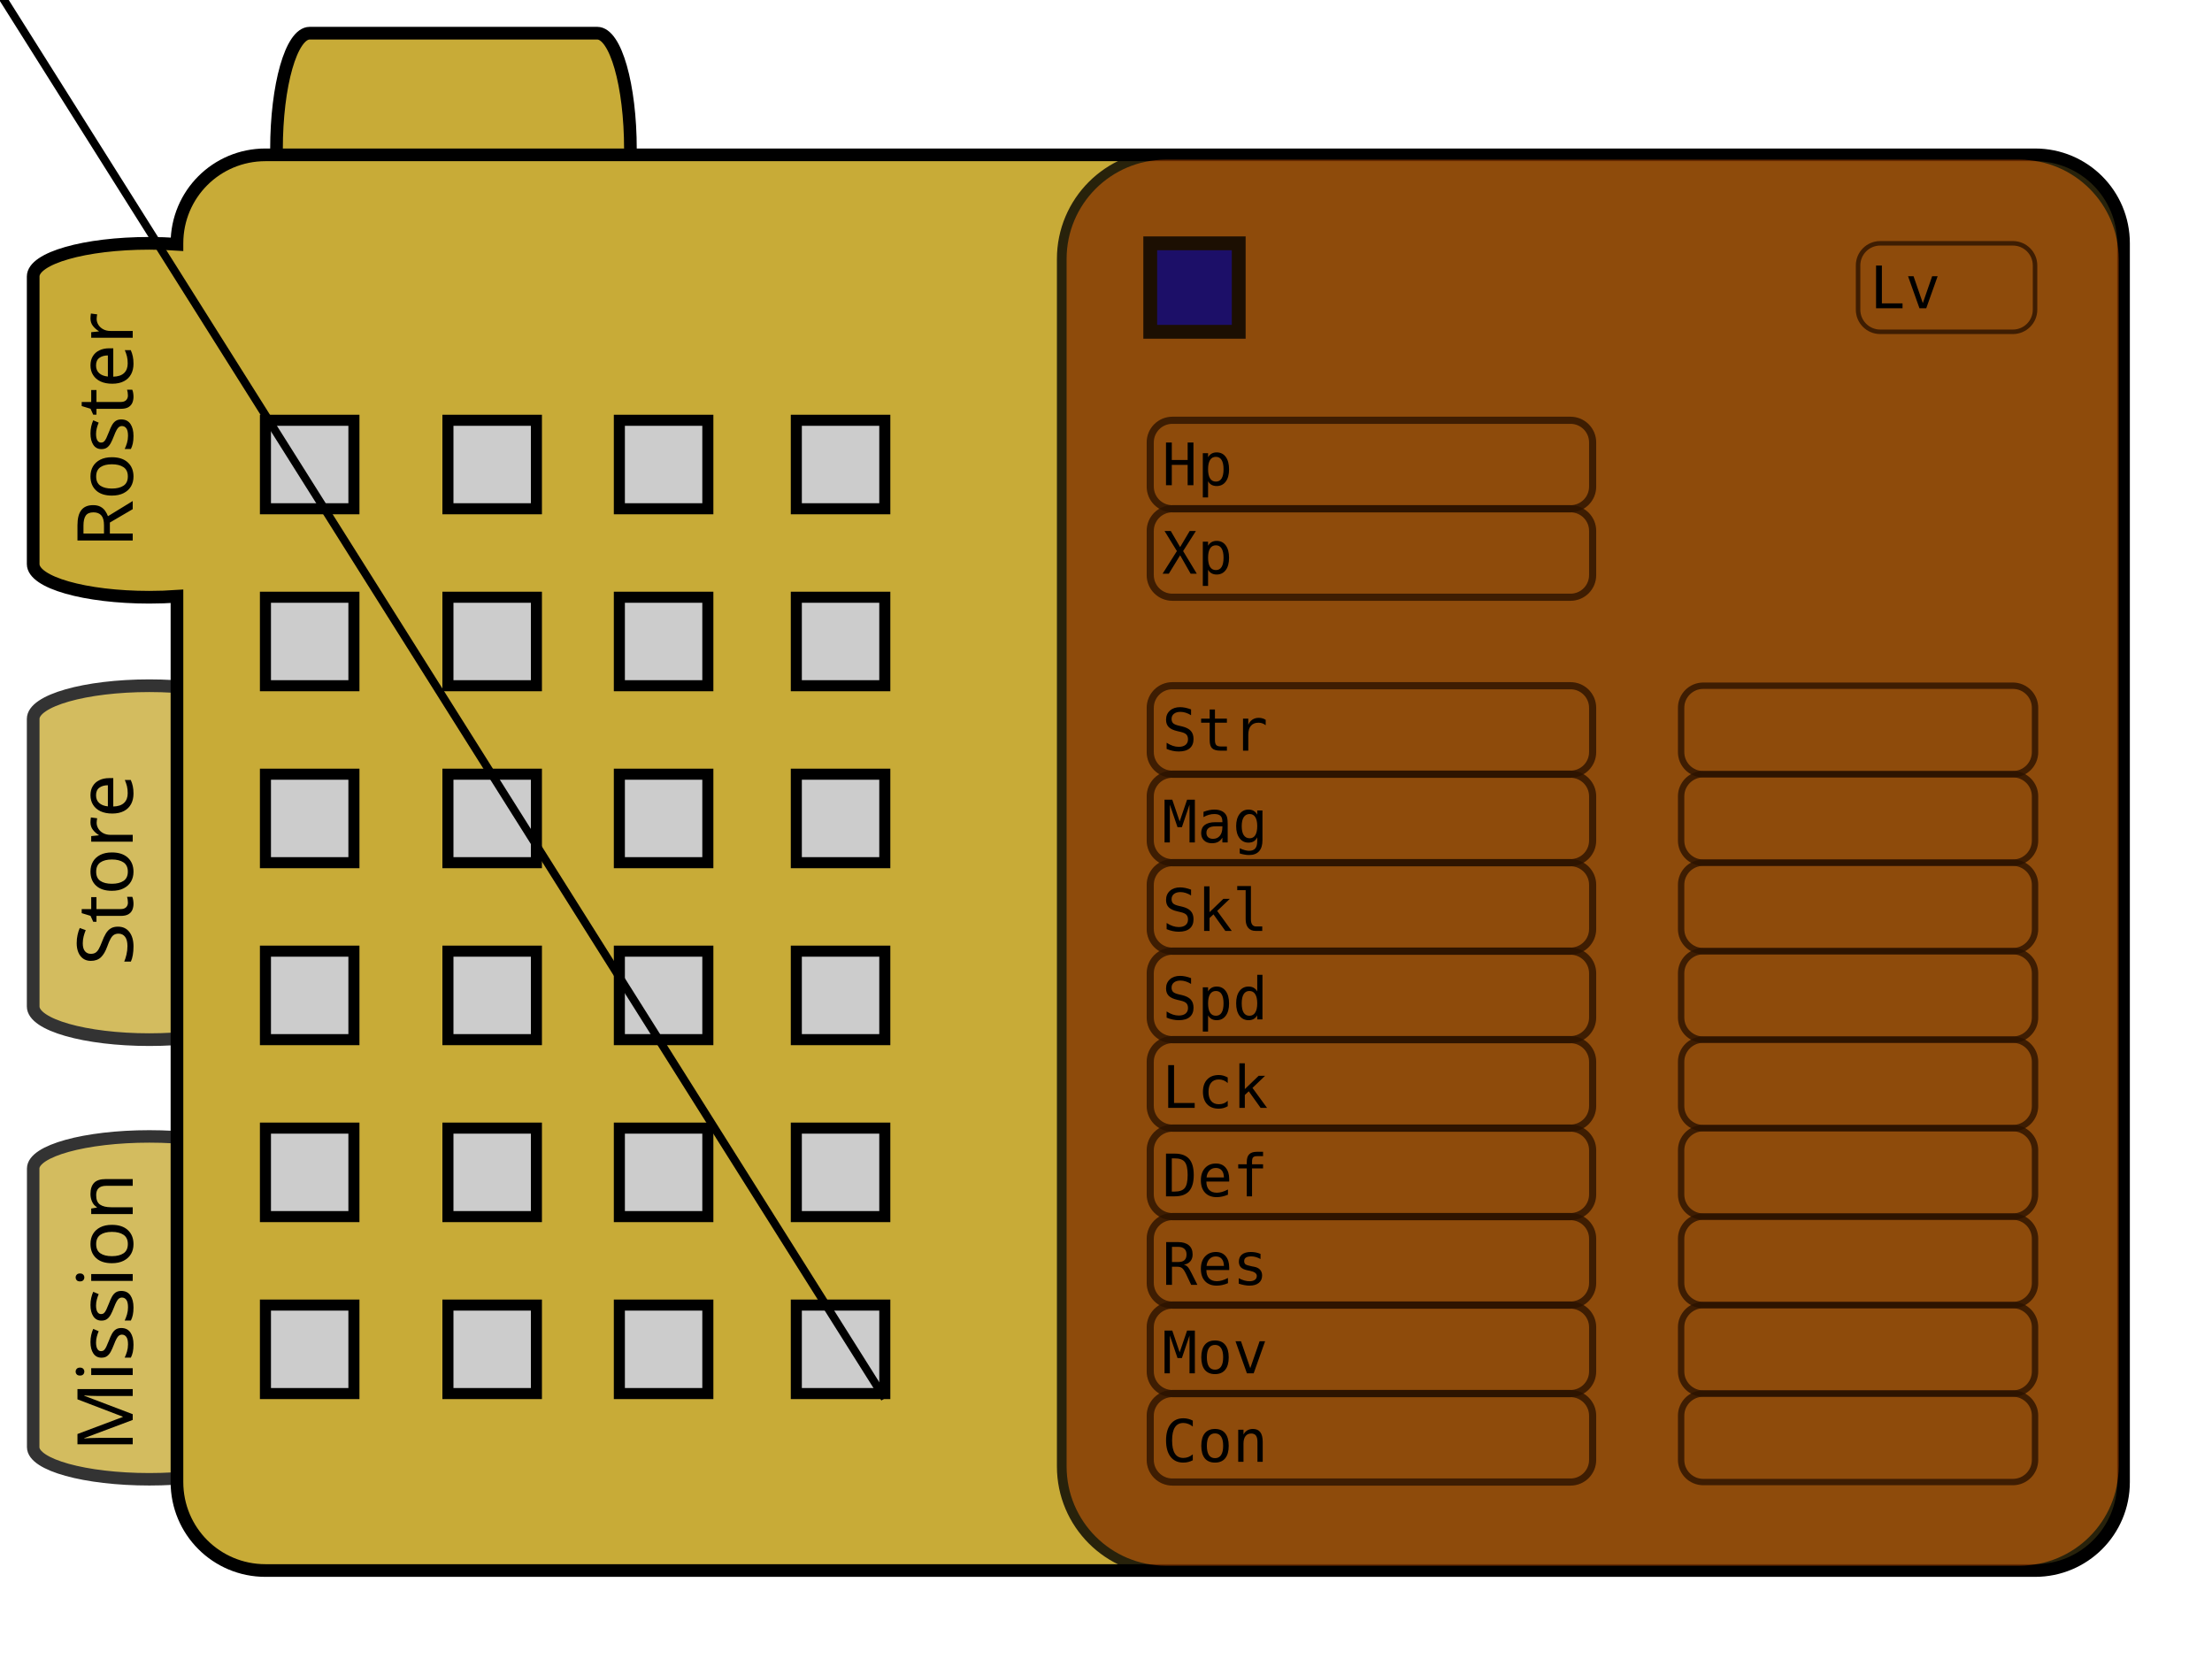
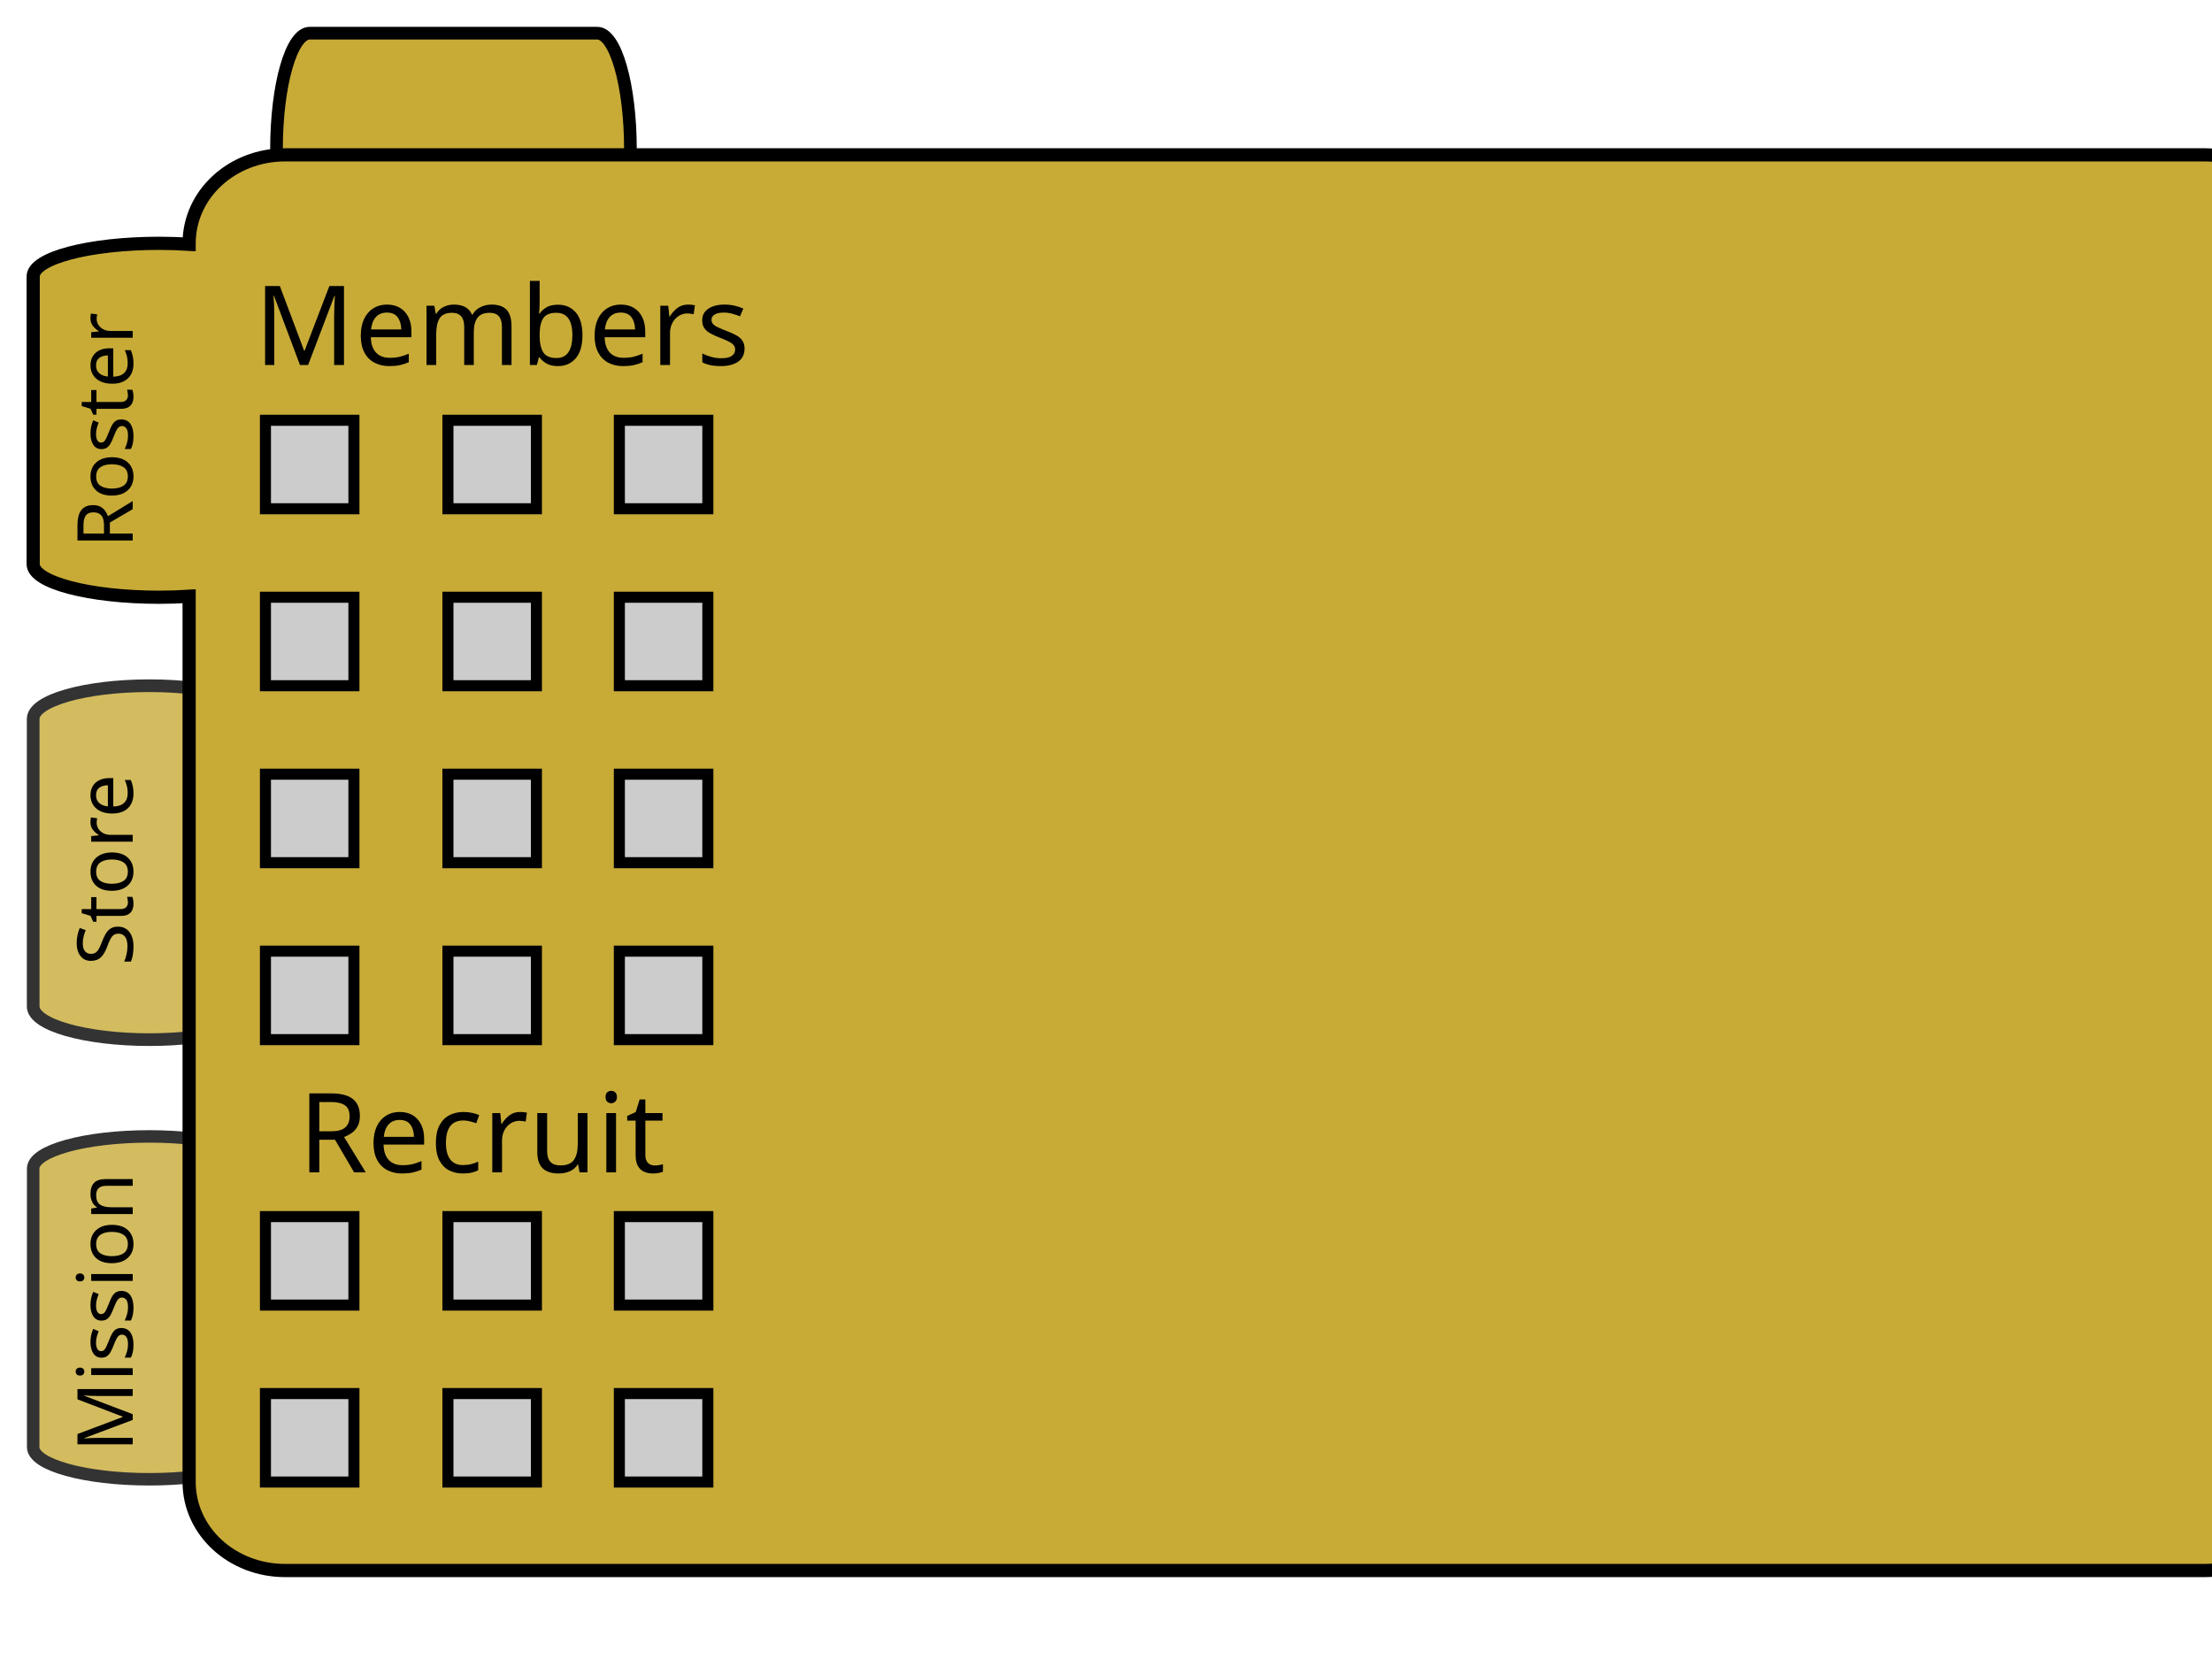
<svg xmlns="http://www.w3.org/2000/svg" width="800" height="600" id="svg2" version="1.1">
  <defs id="defs4" />
  <g id="layer2">
    <g transform="translate(0,-452.3622)" id="g3805">
      <rect style="opacity:0.8;fill:#c8ab37;fill-opacity:1;fill-rule:nonzero;stroke:#000000;stroke-width:4.583;stroke-miterlimit:4;stroke-opacity:1;stroke-dasharray:none;stroke-dashoffset:0" id="rect3767" width="84" height="128" x="12" y="700.362" rx="42" ry="12" />
      <text xml:space="preserve" style="font-size:28px;font-style:normal;font-weight:normal;line-height:125%;letter-spacing:0px;word-spacing:0px;fill:#000000;fill-opacity:1;stroke:none;font-family:Sans" x="-801.563" y="48" id="text3794" transform="matrix(0,-1,1,0,0,0)">
        <tspan id="tspan3796" x="-801.563" y="48">Store</tspan>
      </text>
    </g>
    <g transform="translate(0,-452.3622)" id="g3810">
      <rect ry="11.625" rx="42" y="863.362" x="12" height="124" width="84" id="rect3769" style="opacity:0.8;fill:#c8ab37;fill-opacity:1;fill-rule:nonzero;stroke:#000000;stroke-width:4.51;stroke-miterlimit:4;stroke-opacity:1;stroke-dasharray:none;stroke-dashoffset:0" />
      <text transform="matrix(0,-1,1,0,0,0)" id="text3800" y="48" x="-977.432" style="font-size:28px;font-style:normal;font-weight:normal;line-height:125%;letter-spacing:0px;word-spacing:0px;fill:#000000;fill-opacity:1;stroke:none;font-family:Sans" xml:space="preserve">
        <tspan y="48" x="-977.432" id="tspan3802">Mission</tspan>
      </text>
    </g>
    <rect style="fill:#c8ab37;fill-opacity:1;fill-rule:nonzero;stroke:#000000;stroke-width:4.583;stroke-miterlimit:4;stroke-opacity:1;stroke-dasharray:none;stroke-dashoffset:0" id="rect4347" width="84" height="128" x="12" y="-228" rx="42" ry="12" transform="matrix(0,1,-1,0,0,0)" />
    <text xml:space="preserve" style="font-size:28px;font-style:normal;font-weight:normal;line-height:125%;letter-spacing:0px;word-spacing:0px;fill:#000000;fill-opacity:1;stroke:none;font-family:Sans" x="126.799" y="48" id="text4349">
      <tspan id="tspan4351" x="126.799" y="48" />
    </text>
  </g>
  <g id="layer1" transform="translate(0,-452.3622)" style="display:inline">
-     <path style="fill:#c8ab37;fill-opacity:1;fill-rule:nonzero;stroke:#000000;stroke-width:4.583;stroke-miterlimit:4;stroke-opacity:1;stroke-dasharray:none;stroke-dashoffset:0" d="M 96,56 C 78.272,56 64,70.272 64,88 l 0,0.344 C 60.796,88.122 57.449,88 54,88 30.732,88 12,93.352 12,100 l 0,104 c 0,6.648 18.732,12 42,12 3.449,0 6.796,-0.122 10,-0.344 L 64,536 c 0,17.728 14.272,32 32,32 l 640,0 c 17.728,0 32,-14.272 32,-32 L 768,88 C 768,70.272 753.728,56 736,56 L 96,56 z" id="rect3765" transform="translate(0,452.3622)" />
+     <path style="fill:#c8ab37;fill-opacity:1;fill-rule:nonzero;stroke:#000000;stroke-width:4.773;stroke-miterlimit:4;stroke-opacity:1;stroke-dasharray:none;stroke-dashoffset:0" d="m 103.111,508.362 c -19.229,0 -34.709,14.272 -34.709,32 l 0,0.344 c -3.475,-0.222 -7.105,-0.344 -10.847,-0.344 -25.238,0 -45.556,5.352 -45.556,12 l 0,104 c 0,6.648 20.318,12 45.556,12 3.741,0 7.372,-0.122 10.847,-0.344 l 0,320.344 c 0,17.728 15.48,32 34.709,32 l 694.18,0 c 19.229,0 34.709,-14.272 34.709,-32 l 0,-448 c 0,-17.728 -15.48,-32 -34.709,-32 l -694.18,0 z" id="rect3765" />
    <text xml:space="preserve" style="font-size:28px;font-style:normal;font-weight:normal;line-height:125%;letter-spacing:0px;word-spacing:0px;fill:#000000;fill-opacity:1;stroke:none;font-family:Sans" x="-650.566" y="48" id="text3790" transform="matrix(0,-1,1,0,0,0)">
      <tspan id="tspan3792" x="-650.566" y="48">Roster</tspan>
    </text>
    <text xml:space="preserve" style="font-size:21.198px;font-style:normal;font-weight:normal;line-height:125%;letter-spacing:0px;word-spacing:0px;fill:#000000;fill-opacity:1;stroke:none;font-family:Sans" x="-763.718" y="821.035" id="text3835">
      <tspan id="tspan3837" x="-763.718" y="821.035" />
    </text>
  </g>
-   <g id="layer3" style="display:inline">
-     <rect style="opacity:0.8;fill:#803300;stroke:#000000;stroke-width:3.504;stroke-miterlimit:4;stroke-opacity:1;stroke-dasharray:none;stroke-dashoffset:0" id="rect3006" width="384" height="512" x="384" y="56" ry="37.647" />
-     <rect style="opacity:0.8;fill:#000080;fill-opacity:1;fill-rule:nonzero;stroke:#000000;stroke-width:5;stroke-miterlimit:4;stroke-opacity:1;stroke-dasharray:none;stroke-dashoffset:0" id="rect3008" width="32" height="32" x="416" y="88" ry="0" />
-     <rect style="opacity:0.8;fill:none;stroke:#2b1100;stroke-width:2.582;stroke-miterlimit:4;stroke-opacity:1;stroke-dasharray:none;stroke-dashoffset:0" id="rect3014" width="160" height="32" x="416" y="248" ry="8" />
-     <text xml:space="preserve" style="font-size:21.198px;font-style:normal;font-variant:normal;font-weight:normal;font-stretch:normal;line-height:125%;letter-spacing:0px;word-spacing:0px;fill:#000000;fill-opacity:1;stroke:none;font-family:Monospace;-inkscape-font-specification:Monospace" x="420.282" y="271.49" id="text3784">
-       <tspan id="tspan3786" x="420.282" y="271.49">Str</tspan>
+   <g id="layer3" style="display:none">
+     <rect style="opacity:0.8;fill:#803300;stroke:#000000;stroke-width:4.046;stroke-miterlimit:4;stroke-opacity:1;stroke-dasharray:none;stroke-dashoffset:0" id="rect3006" width="512" height="512" x="288" y="56" ry="37.647" />
+     <rect style="opacity:0.8;fill:#000080;fill-opacity:1;fill-rule:nonzero;stroke:#000000;stroke-width:5;stroke-miterlimit:4;stroke-opacity:1;stroke-dasharray:none;stroke-dashoffset:0" id="rect3008" width="32" height="32" x="320" y="88" ry="0" />
+     <rect style="opacity:0.8;fill:none;stroke:#2b1100;stroke-width:2.582;stroke-miterlimit:4;stroke-opacity:1;stroke-dasharray:none;stroke-dashoffset:0" id="rect3014" width="160" height="32" x="320" y="248" ry="8" />
+     <text xml:space="preserve" style="font-size:21.198px;font-style:normal;font-variant:normal;font-weight:normal;font-stretch:normal;line-height:125%;letter-spacing:0px;word-spacing:0px;fill:#000000;fill-opacity:1;stroke:none;font-family:Monospace;-inkscape-font-specification:Monospace" x="324.282" y="271.49" id="text3784">
+       <tspan id="tspan3786" x="324.282" y="271.49">Str</tspan>
    </text>
-     <rect ry="8" y="280" x="416" height="32" width="160" id="rect3788" style="opacity:0.8;fill:none;stroke:#2b1100;stroke-width:2.582;stroke-miterlimit:4;stroke-opacity:1;stroke-dasharray:none;stroke-dashoffset:0" />
-     <text id="text3790-8" y="304.673" x="420.282" style="font-size:21.198px;font-style:normal;font-variant:normal;font-weight:normal;font-stretch:normal;line-height:125%;letter-spacing:0px;word-spacing:0px;fill:#000000;fill-opacity:1;stroke:none;font-family:Monospace;-inkscape-font-specification:Monospace" xml:space="preserve">
-       <tspan y="304.673" x="420.282" id="tspan3792-5">Mag</tspan>
+     <rect ry="8" y="280" x="320" height="32" width="160" id="rect3788" style="opacity:0.8;fill:none;stroke:#2b1100;stroke-width:2.582;stroke-miterlimit:4;stroke-opacity:1;stroke-dasharray:none;stroke-dashoffset:0" />
+     <text id="text3790-8" y="304.673" x="324.282" style="font-size:21.198px;font-style:normal;font-variant:normal;font-weight:normal;font-stretch:normal;line-height:125%;letter-spacing:0px;word-spacing:0px;fill:#000000;fill-opacity:1;stroke:none;font-family:Monospace;-inkscape-font-specification:Monospace" xml:space="preserve">
+       <tspan y="304.673" x="324.282" id="tspan3792-5">Mag</tspan>
    </text>
-     <rect style="opacity:0.8;fill:none;stroke:#2b1100;stroke-width:2.582;stroke-miterlimit:4;stroke-opacity:1;stroke-dasharray:none;stroke-dashoffset:0" id="rect3801" width="160" height="32" x="416" y="312" ry="8" />
-     <text xml:space="preserve" style="font-size:21.198px;font-style:normal;font-variant:normal;font-weight:normal;font-stretch:normal;line-height:125%;letter-spacing:0px;word-spacing:0px;fill:#000000;fill-opacity:1;stroke:none;font-family:Monospace;-inkscape-font-specification:Monospace" x="420.282" y="336.673" id="text3803">
-       <tspan id="tspan3805" x="420.282" y="336.673">Skl</tspan>
+     <rect style="opacity:0.8;fill:none;stroke:#2b1100;stroke-width:2.582;stroke-miterlimit:4;stroke-opacity:1;stroke-dasharray:none;stroke-dashoffset:0" id="rect3801" width="160" height="32" x="320" y="312" ry="8" />
+     <text xml:space="preserve" style="font-size:21.198px;font-style:normal;font-variant:normal;font-weight:normal;font-stretch:normal;line-height:125%;letter-spacing:0px;word-spacing:0px;fill:#000000;fill-opacity:1;stroke:none;font-family:Monospace;-inkscape-font-specification:Monospace" x="324.282" y="336.673" id="text3803">
+       <tspan id="tspan3805" x="324.282" y="336.673">Skl</tspan>
    </text>
-     <rect ry="8" y="344" x="416" height="32" width="160" id="rect3809" style="opacity:0.8;fill:none;stroke:#2b1100;stroke-width:2.582;stroke-miterlimit:4;stroke-opacity:1;stroke-dasharray:none;stroke-dashoffset:0" />
-     <text id="text3811" y="368.673" x="420.282" style="font-size:21.198px;font-style:normal;font-variant:normal;font-weight:normal;font-stretch:normal;line-height:125%;letter-spacing:0px;word-spacing:0px;fill:#000000;fill-opacity:1;stroke:none;font-family:Monospace;-inkscape-font-specification:Monospace" xml:space="preserve">
-       <tspan y="368.673" x="420.282" id="tspan3813">Spd</tspan>
+     <rect ry="8" y="344" x="320" height="32" width="160" id="rect3809" style="opacity:0.8;fill:none;stroke:#2b1100;stroke-width:2.582;stroke-miterlimit:4;stroke-opacity:1;stroke-dasharray:none;stroke-dashoffset:0" />
+     <text id="text3811" y="368.673" x="324.282" style="font-size:21.198px;font-style:normal;font-variant:normal;font-weight:normal;font-stretch:normal;line-height:125%;letter-spacing:0px;word-spacing:0px;fill:#000000;fill-opacity:1;stroke:none;font-family:Monospace;-inkscape-font-specification:Monospace" xml:space="preserve">
+       <tspan y="368.673" x="324.282" id="tspan3813">Spd</tspan>
    </text>
-     <rect style="opacity:0.8;fill:none;stroke:#2b1100;stroke-width:2.582;stroke-miterlimit:4;stroke-opacity:1;stroke-dasharray:none;stroke-dashoffset:0" id="rect3817" width="160" height="32" x="416" y="376" ry="8" />
-     <text xml:space="preserve" style="font-size:21.198px;font-style:normal;font-variant:normal;font-weight:normal;font-stretch:normal;line-height:125%;letter-spacing:0px;word-spacing:0px;fill:#000000;fill-opacity:1;stroke:none;font-family:Monospace;-inkscape-font-specification:Monospace" x="420.282" y="400.673" id="text3819">
-       <tspan id="tspan3821" x="420.282" y="400.673">Lck</tspan>
+     <rect style="opacity:0.8;fill:none;stroke:#2b1100;stroke-width:2.582;stroke-miterlimit:4;stroke-opacity:1;stroke-dasharray:none;stroke-dashoffset:0" id="rect3817" width="160" height="32" x="320" y="376" ry="8" />
+     <text xml:space="preserve" style="font-size:21.198px;font-style:normal;font-variant:normal;font-weight:normal;font-stretch:normal;line-height:125%;letter-spacing:0px;word-spacing:0px;fill:#000000;fill-opacity:1;stroke:none;font-family:Monospace;-inkscape-font-specification:Monospace" x="324.282" y="400.673" id="text3819">
+       <tspan id="tspan3821" x="324.282" y="400.673">Lck</tspan>
    </text>
-     <rect ry="8" y="408" x="416" height="32" width="160" id="rect3825" style="opacity:0.8;fill:none;stroke:#2b1100;stroke-width:2.582;stroke-miterlimit:4;stroke-opacity:1;stroke-dasharray:none;stroke-dashoffset:0" />
-     <text id="text3827" y="432.673" x="420.282" style="font-size:21.198px;font-style:normal;font-variant:normal;font-weight:normal;font-stretch:normal;line-height:125%;letter-spacing:0px;word-spacing:0px;fill:#000000;fill-opacity:1;stroke:none;font-family:Monospace;-inkscape-font-specification:Monospace" xml:space="preserve">
-       <tspan y="432.673" x="420.282" id="tspan3829">Def</tspan>
+     <rect ry="8" y="408" x="320" height="32" width="160" id="rect3825" style="opacity:0.8;fill:none;stroke:#2b1100;stroke-width:2.582;stroke-miterlimit:4;stroke-opacity:1;stroke-dasharray:none;stroke-dashoffset:0" />
+     <text id="text3827" y="432.673" x="324.282" style="font-size:21.198px;font-style:normal;font-variant:normal;font-weight:normal;font-stretch:normal;line-height:125%;letter-spacing:0px;word-spacing:0px;fill:#000000;fill-opacity:1;stroke:none;font-family:Monospace;-inkscape-font-specification:Monospace" xml:space="preserve">
+       <tspan y="432.673" x="324.282" id="tspan3829">Def</tspan>
    </text>
-     <rect style="opacity:0.8;fill:none;stroke:#2b1100;stroke-width:2.582;stroke-miterlimit:4;stroke-opacity:1;stroke-dasharray:none;stroke-dashoffset:0" id="rect3833" width="160" height="32" x="416" y="472" ry="8" />
-     <rect ry="8" y="504" x="416" height="32" width="160" id="rect3841" style="opacity:0.8;fill:none;stroke:#2b1100;stroke-width:2.582;stroke-miterlimit:4;stroke-opacity:1;stroke-dasharray:none;stroke-dashoffset:0" />
-     <text id="text3843" y="528.673" x="420.282" style="font-size:21.198px;font-style:normal;font-variant:normal;font-weight:normal;font-stretch:normal;line-height:125%;letter-spacing:0px;word-spacing:0px;fill:#000000;fill-opacity:1;stroke:none;font-family:Monospace;-inkscape-font-specification:Monospace" xml:space="preserve">
-       <tspan y="528.673" x="420.282" id="tspan3845">Con</tspan>
+     <rect style="opacity:0.8;fill:none;stroke:#2b1100;stroke-width:2.582;stroke-miterlimit:4;stroke-opacity:1;stroke-dasharray:none;stroke-dashoffset:0" id="rect3833" width="160" height="32" x="320" y="472" ry="8" />
+     <rect ry="8" y="504" x="320" height="32" width="160" id="rect3841" style="opacity:0.8;fill:none;stroke:#2b1100;stroke-width:2.582;stroke-miterlimit:4;stroke-opacity:1;stroke-dasharray:none;stroke-dashoffset:0" />
+     <text id="text3843" y="528.673" x="324.282" style="font-size:21.198px;font-style:normal;font-variant:normal;font-weight:normal;font-stretch:normal;line-height:125%;letter-spacing:0px;word-spacing:0px;fill:#000000;fill-opacity:1;stroke:none;font-family:Monospace;-inkscape-font-specification:Monospace" xml:space="preserve">
+       <tspan y="528.673" x="324.282" id="tspan3845">Con</tspan>
    </text>
-     <rect style="opacity:0.8;fill:none;stroke:#2b1100;stroke-width:2.582;stroke-miterlimit:4;stroke-opacity:1;stroke-dasharray:none;stroke-dashoffset:0" id="rect3849" width="160" height="32" x="416" y="440" ry="8" />
-     <text xml:space="preserve" style="font-size:21.198px;font-style:normal;font-variant:normal;font-weight:normal;font-stretch:normal;line-height:125%;letter-spacing:0px;word-spacing:0px;fill:#000000;fill-opacity:1;stroke:none;font-family:Monospace;-inkscape-font-specification:Monospace" x="420.282" y="464.673" id="text3851">
-       <tspan id="tspan3853" x="420.282" y="464.673">Res</tspan>
+     <rect style="opacity:0.8;fill:none;stroke:#2b1100;stroke-width:2.582;stroke-miterlimit:4;stroke-opacity:1;stroke-dasharray:none;stroke-dashoffset:0" id="rect3849" width="160" height="32" x="320" y="440" ry="8" />
+     <text xml:space="preserve" style="font-size:21.198px;font-style:normal;font-variant:normal;font-weight:normal;font-stretch:normal;line-height:125%;letter-spacing:0px;word-spacing:0px;fill:#000000;fill-opacity:1;stroke:none;font-family:Monospace;-inkscape-font-specification:Monospace" x="324.282" y="464.673" id="text3851">
+       <tspan id="tspan3853" x="324.282" y="464.673">Res</tspan>
    </text>
-     <text id="text3855" y="496.673" x="420.282" style="font-size:21.198px;font-style:normal;font-variant:normal;font-weight:normal;font-stretch:normal;line-height:125%;letter-spacing:0px;word-spacing:0px;fill:#000000;fill-opacity:1;stroke:none;font-family:Monospace;-inkscape-font-specification:Monospace" xml:space="preserve">
-       <tspan y="496.673" x="420.282" id="tspan3857">Mov</tspan>
+     <text id="text3855" y="496.673" x="324.282" style="font-size:21.198px;font-style:normal;font-variant:normal;font-weight:normal;font-stretch:normal;line-height:125%;letter-spacing:0px;word-spacing:0px;fill:#000000;fill-opacity:1;stroke:none;font-family:Monospace;-inkscape-font-specification:Monospace" xml:space="preserve">
+       <tspan y="496.673" x="324.282" id="tspan3857">Mov</tspan>
    </text>
-     <rect ry="8" y="152" x="416" height="32" width="160" id="rect3891" style="opacity:0.8;fill:none;stroke:#2b1100;stroke-width:2.582;stroke-miterlimit:4;stroke-opacity:1;stroke-dasharray:none;stroke-dashoffset:0" />
-     <text id="text3893" y="175.49" x="420.282" style="font-size:21.198px;font-style:normal;font-variant:normal;font-weight:normal;font-stretch:normal;line-height:125%;letter-spacing:0px;word-spacing:0px;fill:#000000;fill-opacity:1;stroke:none;font-family:Monospace;-inkscape-font-specification:Monospace" xml:space="preserve">
-       <tspan y="175.49" x="420.282" id="tspan3895">Hp</tspan>
+     <rect ry="8" y="152" x="320" height="32" width="160" id="rect3891" style="opacity:0.8;fill:none;stroke:#2b1100;stroke-width:2.582;stroke-miterlimit:4;stroke-opacity:1;stroke-dasharray:none;stroke-dashoffset:0" />
+     <text id="text3893" y="175.49" x="324.282" style="font-size:21.198px;font-style:normal;font-variant:normal;font-weight:normal;font-stretch:normal;line-height:125%;letter-spacing:0px;word-spacing:0px;fill:#000000;fill-opacity:1;stroke:none;font-family:Monospace;-inkscape-font-specification:Monospace" xml:space="preserve">
+       <tspan y="175.49" x="324.282" id="tspan3895">Hp</tspan>
    </text>
-     <rect style="opacity:0.8;fill:none;stroke:#2b1100;stroke-width:2.582;stroke-miterlimit:4;stroke-opacity:1;stroke-dasharray:none;stroke-dashoffset:0" id="rect3897" width="160" height="32" x="416" y="184" ry="8" />
-     <text xml:space="preserve" style="font-size:21.198px;font-style:normal;font-variant:normal;font-weight:normal;font-stretch:normal;line-height:125%;letter-spacing:0px;word-spacing:0px;fill:#000000;fill-opacity:1;stroke:none;font-family:Monospace;-inkscape-font-specification:Monospace" x="420.282" y="207.49" id="text3899">
-       <tspan id="tspan3901" x="420.282" y="207.49">Xp</tspan>
+     <rect style="opacity:0.8;fill:none;stroke:#2b1100;stroke-width:2.582;stroke-miterlimit:4;stroke-opacity:1;stroke-dasharray:none;stroke-dashoffset:0" id="rect3897" width="160" height="32" x="320" y="184" ry="8" />
+     <text xml:space="preserve" style="font-size:21.198px;font-style:normal;font-variant:normal;font-weight:normal;font-stretch:normal;line-height:125%;letter-spacing:0px;word-spacing:0px;fill:#000000;fill-opacity:1;stroke:none;font-family:Monospace;-inkscape-font-specification:Monospace" x="324.282" y="207.49" id="text3899">
+       <tspan id="tspan3901" x="324.282" y="207.49">Xp</tspan>
    </text>
-     <rect style="opacity:0.8;fill:none;stroke:#2b1100;stroke-width:1.633;stroke-miterlimit:4;stroke-opacity:1;stroke-dasharray:none;stroke-dashoffset:0" id="rect3909" width="64" height="32" x="672" y="88" ry="8" />
-     <text xml:space="preserve" style="font-size:21.198px;font-style:normal;font-variant:normal;font-weight:normal;font-stretch:normal;line-height:125%;letter-spacing:0px;word-spacing:0px;fill:#000000;fill-opacity:1;stroke:none;font-family:Monospace;-inkscape-font-specification:Monospace" x="676.282" y="111.49" id="text3911">
-       <tspan id="tspan3913" x="676.282" y="111.49">Lv</tspan>
+     <rect style="opacity:0.8;fill:none;stroke:#2b1100;stroke-width:1.633;stroke-miterlimit:4;stroke-opacity:1;stroke-dasharray:none;stroke-dashoffset:0" id="rect3909" width="64" height="32" x="512" y="88" ry="8" />
+     <text xml:space="preserve" style="font-size:21.198px;font-style:normal;font-variant:normal;font-weight:normal;font-stretch:normal;line-height:125%;letter-spacing:0px;word-spacing:0px;fill:#000000;fill-opacity:1;stroke:none;font-family:Monospace;-inkscape-font-specification:Monospace" x="516.282" y="111.49" id="text3911">
+       <tspan id="tspan3913" x="516.282" y="111.49">Lv</tspan>
    </text>
-     <rect ry="8" y="248" x="608" height="32" width="128" id="rect4537" style="opacity:0.8;fill:none;stroke:#2b1100;stroke-width:2.309;stroke-miterlimit:4;stroke-opacity:1;stroke-dasharray:none;stroke-dashoffset:0" />
-     <rect style="opacity:0.8;fill:none;stroke:#2b1100;stroke-width:2.309;stroke-miterlimit:4;stroke-opacity:1;stroke-dasharray:none;stroke-dashoffset:0" id="rect4543" width="128" height="32" x="608" y="280" ry="8" />
-     <rect ry="8" y="312" x="608" height="32" width="128" id="rect4549" style="opacity:0.8;fill:none;stroke:#2b1100;stroke-width:2.309;stroke-miterlimit:4;stroke-opacity:1;stroke-dasharray:none;stroke-dashoffset:0" />
-     <rect style="opacity:0.8;fill:none;stroke:#2b1100;stroke-width:2.309;stroke-miterlimit:4;stroke-opacity:1;stroke-dasharray:none;stroke-dashoffset:0" id="rect4555" width="128" height="32" x="608" y="344" ry="8" />
-     <rect ry="8" y="376" x="608" height="32" width="128" id="rect4561" style="opacity:0.8;fill:none;stroke:#2b1100;stroke-width:2.309;stroke-miterlimit:4;stroke-opacity:1;stroke-dasharray:none;stroke-dashoffset:0" />
-     <rect style="opacity:0.8;fill:none;stroke:#2b1100;stroke-width:2.309;stroke-miterlimit:4;stroke-opacity:1;stroke-dasharray:none;stroke-dashoffset:0" id="rect4567" width="128" height="32" x="608" y="408" ry="8" />
-     <rect ry="8" y="472" x="608" height="32" width="128" id="rect4573" style="opacity:0.8;fill:none;stroke:#2b1100;stroke-width:2.309;stroke-miterlimit:4;stroke-opacity:1;stroke-dasharray:none;stroke-dashoffset:0" />
-     <rect style="opacity:0.8;fill:none;stroke:#2b1100;stroke-width:2.309;stroke-miterlimit:4;stroke-opacity:1;stroke-dasharray:none;stroke-dashoffset:0" id="rect4575" width="128" height="32" x="608" y="504" ry="8" />
-     <rect ry="8" y="440" x="608" height="32" width="128" id="rect4581" style="opacity:0.8;fill:none;stroke:#2b1100;stroke-width:2.309;stroke-miterlimit:4;stroke-opacity:1;stroke-dasharray:none;stroke-dashoffset:0" />
+     <rect ry="8" y="376" x="640" height="32" width="128" id="rect4561" style="opacity:0.8;fill:none;stroke:#2b1100;stroke-width:2.309;stroke-miterlimit:4;stroke-opacity:1;stroke-dasharray:none;stroke-dashoffset:0" />
+     <rect style="opacity:0.8;fill:none;stroke:#2b1100;stroke-width:2.309;stroke-miterlimit:4;stroke-opacity:1;stroke-dasharray:none;stroke-dashoffset:0" id="rect4567" width="128" height="32" x="640" y="408" ry="8" />
+     <rect ry="8" y="472" x="640" height="32" width="128" id="rect4573" style="opacity:0.8;fill:none;stroke:#2b1100;stroke-width:2.309;stroke-miterlimit:4;stroke-opacity:1;stroke-dasharray:none;stroke-dashoffset:0" />
+     <rect style="opacity:0.8;fill:none;stroke:#2b1100;stroke-width:2.309;stroke-miterlimit:4;stroke-opacity:1;stroke-dasharray:none;stroke-dashoffset:0" id="rect4575" width="128" height="32" x="640" y="504" ry="8" />
+     <rect ry="8" y="440" x="640" height="32" width="128" id="rect4581" style="opacity:0.8;fill:none;stroke:#2b1100;stroke-width:2.309;stroke-miterlimit:4;stroke-opacity:1;stroke-dasharray:none;stroke-dashoffset:0" />
+     <rect style="opacity:0.8;fill:none;stroke:#2b1100;stroke-width:2.309;stroke-miterlimit:4;stroke-opacity:1;stroke-dasharray:none;stroke-dashoffset:0" id="rect3097" width="128" height="32" x="640" y="152" ry="8" />
+     <rect ry="8" y="184" x="640" height="32" width="128" id="rect3099" style="opacity:0.8;fill:none;stroke:#2b1100;stroke-width:2.309;stroke-miterlimit:4;stroke-opacity:1;stroke-dasharray:none;stroke-dashoffset:0" />
+     <rect style="opacity:0.8;fill:none;stroke:#2b1100;stroke-width:2.309;stroke-miterlimit:4;stroke-opacity:1;stroke-dasharray:none;stroke-dashoffset:0" id="rect3101" width="128" height="32" x="640" y="248" ry="8" />
+     <rect ry="8" y="280" x="640" height="32" width="128" id="rect3103" style="opacity:0.8;fill:none;stroke:#2b1100;stroke-width:2.309;stroke-miterlimit:4;stroke-opacity:1;stroke-dasharray:none;stroke-dashoffset:0" />
+     <rect style="opacity:0.8;fill:none;stroke:#2b1100;stroke-width:2.309;stroke-miterlimit:4;stroke-opacity:1;stroke-dasharray:none;stroke-dashoffset:0" id="rect3105" width="128" height="32" x="640" y="216" ry="8" />
+     <rect ry="8" y="312" x="512" height="32" width="96" id="rect3339" style="opacity:0.8;fill:none;stroke:#2b1100;stroke-width:2;stroke-miterlimit:4;stroke-opacity:1;stroke-dasharray:none;stroke-dashoffset:0" />
+     <rect style="opacity:0.8;fill:none;stroke:#2b1100;stroke-width:2;stroke-miterlimit:4;stroke-opacity:1;stroke-dasharray:none;stroke-dashoffset:0" id="rect3349" width="96" height="32" x="512" y="312" ry="8" />
+     <text xml:space="preserve" style="font-size:11.724px;font-style:normal;font-weight:normal;line-height:125%;letter-spacing:0px;word-spacing:0px;fill:#000000;fill-opacity:1;stroke:none;font-family:Sans" x="515.589" y="331.851" id="text3359">
+       <tspan id="tspan3361" x="515.589" y="331.851">Dmg</tspan>
+     </text>
+     <rect ry="8" y="344" x="512" height="32" width="96" id="rect3371" style="opacity:0.8;fill:none;stroke:#2b1100;stroke-width:2;stroke-miterlimit:4;stroke-opacity:1;stroke-dasharray:none;stroke-dashoffset:0" />
+     <text id="text3373" y="363.851" x="515.589" style="font-size:11.724px;font-style:normal;font-weight:normal;line-height:125%;letter-spacing:0px;word-spacing:0px;fill:#000000;fill-opacity:1;stroke:none;font-family:Sans" xml:space="preserve">
+       <tspan y="363.851" x="515.589" id="tspan3375">Hit</tspan>
+     </text>
+     <rect style="opacity:0.8;fill:none;stroke:#2b1100;stroke-width:2;stroke-miterlimit:4;stroke-opacity:1;stroke-dasharray:none;stroke-dashoffset:0" id="rect3401" width="96" height="32" x="512" y="376" ry="8" />
+     <text xml:space="preserve" style="font-size:11.724px;font-style:normal;font-weight:normal;line-height:125%;letter-spacing:0px;word-spacing:0px;fill:#000000;fill-opacity:1;stroke:none;font-family:Sans" x="515.589" y="395.851" id="text3403">
+       <tspan id="tspan3405" x="515.589" y="395.851">Crt</tspan>
+     </text>
+     <rect ry="8" y="408" x="512" height="32" width="96" id="rect3407" style="opacity:0.8;fill:none;stroke:#2b1100;stroke-width:2;stroke-miterlimit:4;stroke-opacity:1;stroke-dasharray:none;stroke-dashoffset:0" />
+     <text id="text3409" y="427.851" x="515.589" style="font-size:11.724px;font-style:normal;font-weight:normal;line-height:125%;letter-spacing:0px;word-spacing:0px;fill:#000000;fill-opacity:1;stroke:none;font-family:Sans" xml:space="preserve">
+       <tspan y="427.851" x="515.589" id="tspan3411">Avo</tspan>
+     </text>
+     <text xml:space="preserve" style="font-size:22px;font-style:normal;font-weight:normal;line-height:125%;letter-spacing:0px;word-spacing:0px;fill:#000000;fill-opacity:1;stroke:none;display:inline;font-family:Sans" x="640.721" y="364.535" id="text3075">
+       <tspan id="tspan3077" x="640.721" y="364.535">Equipment</tspan>
+     </text>
+     <text id="text3079" y="140" x="664" style="font-size:22px;font-style:normal;font-weight:normal;line-height:125%;letter-spacing:0px;word-spacing:0px;fill:#000000;fill-opacity:1;stroke:none;display:inline;font-family:Sans" xml:space="preserve">
+       <tspan y="140" x="664" id="tspan3081">Talents</tspan>
+     </text>
  </g>
  <g id="layer4" style="display:inline">
    <rect transform="translate(0,-452.3622)" ry="0" y="604.362" x="96" height="32" width="32" id="rect4297" style="fill:#cccccc;fill-opacity:1;fill-rule:nonzero;stroke:#000000;stroke-width:4;stroke-miterlimit:4;stroke-opacity:1;stroke-dasharray:none;stroke-dashoffset:0;display:inline" />
    <rect transform="translate(0,-452.3622)" style="fill:#cccccc;fill-opacity:1;fill-rule:nonzero;stroke:#000000;stroke-width:4;stroke-miterlimit:4;stroke-opacity:1;stroke-dasharray:none;stroke-dashoffset:0;display:inline" id="rect4299" width="32" height="32" x="162" y="604.362" ry="0" />
    <rect transform="translate(0,-452.3622)" ry="0" y="604.362" x="224" height="32" width="32" id="rect4301" style="fill:#cccccc;fill-opacity:1;fill-rule:nonzero;stroke:#000000;stroke-width:4;stroke-miterlimit:4;stroke-opacity:1;stroke-dasharray:none;stroke-dashoffset:0;display:inline" />
-     <rect transform="translate(0,-452.3622)" style="fill:#cccccc;fill-opacity:1;fill-rule:nonzero;stroke:#000000;stroke-width:4;stroke-miterlimit:4;stroke-opacity:1;stroke-dasharray:none;stroke-dashoffset:0;display:inline" id="rect4303" width="32" height="32" x="288" y="604.362" ry="0" />
    <rect transform="translate(0,-452.3622)" style="fill:#cccccc;fill-opacity:1;fill-rule:nonzero;stroke:#000000;stroke-width:4;stroke-miterlimit:4;stroke-opacity:1;stroke-dasharray:none;stroke-dashoffset:0;display:inline" id="rect4305" width="32" height="32" x="96" y="668.362" ry="0" />
    <rect transform="translate(0,-452.3622)" ry="0" y="668.362" x="162" height="32" width="32" id="rect4307" style="fill:#cccccc;fill-opacity:1;fill-rule:nonzero;stroke:#000000;stroke-width:4;stroke-miterlimit:4;stroke-opacity:1;stroke-dasharray:none;stroke-dashoffset:0;display:inline" />
    <rect transform="translate(0,-452.3622)" style="fill:#cccccc;fill-opacity:1;fill-rule:nonzero;stroke:#000000;stroke-width:4;stroke-miterlimit:4;stroke-opacity:1;stroke-dasharray:none;stroke-dashoffset:0;display:inline" id="rect4309" width="32" height="32" x="224" y="668.362" ry="0" />
-     <rect transform="translate(0,-452.3622)" ry="0" y="668.362" x="288" height="32" width="32" id="rect4311" style="fill:#cccccc;fill-opacity:1;fill-rule:nonzero;stroke:#000000;stroke-width:4;stroke-miterlimit:4;stroke-opacity:1;stroke-dasharray:none;stroke-dashoffset:0;display:inline" />
    <rect transform="translate(0,-452.3622)" ry="0" y="732.362" x="96" height="32" width="32" id="rect4313" style="fill:#cccccc;fill-opacity:1;fill-rule:nonzero;stroke:#000000;stroke-width:4;stroke-miterlimit:4;stroke-opacity:1;stroke-dasharray:none;stroke-dashoffset:0;display:inline" />
    <rect transform="translate(0,-452.3622)" style="fill:#cccccc;fill-opacity:1;fill-rule:nonzero;stroke:#000000;stroke-width:4;stroke-miterlimit:4;stroke-opacity:1;stroke-dasharray:none;stroke-dashoffset:0;display:inline" id="rect4315" width="32" height="32" x="162" y="732.362" ry="0" />
    <rect transform="translate(0,-452.3622)" ry="0" y="732.362" x="224" height="32" width="32" id="rect4317" style="fill:#cccccc;fill-opacity:1;fill-rule:nonzero;stroke:#000000;stroke-width:4;stroke-miterlimit:4;stroke-opacity:1;stroke-dasharray:none;stroke-dashoffset:0;display:inline" />
-     <rect transform="translate(0,-452.3622)" style="fill:#cccccc;fill-opacity:1;fill-rule:nonzero;stroke:#000000;stroke-width:4;stroke-miterlimit:4;stroke-opacity:1;stroke-dasharray:none;stroke-dashoffset:0;display:inline" id="rect4319" width="32" height="32" x="288" y="732.362" ry="0" />
    <rect transform="translate(0,-452.3622)" style="fill:#cccccc;fill-opacity:1;fill-rule:nonzero;stroke:#000000;stroke-width:4;stroke-miterlimit:4;stroke-opacity:1;stroke-dasharray:none;stroke-dashoffset:0;display:inline" id="rect4321" width="32" height="32" x="96" y="796.362" ry="0" />
    <rect transform="translate(0,-452.3622)" ry="0" y="796.362" x="162" height="32" width="32" id="rect4323" style="fill:#cccccc;fill-opacity:1;fill-rule:nonzero;stroke:#000000;stroke-width:4;stroke-miterlimit:4;stroke-opacity:1;stroke-dasharray:none;stroke-dashoffset:0;display:inline" />
    <rect transform="translate(0,-452.3622)" style="fill:#cccccc;fill-opacity:1;fill-rule:nonzero;stroke:#000000;stroke-width:4;stroke-miterlimit:4;stroke-opacity:1;stroke-dasharray:none;stroke-dashoffset:0;display:inline" id="rect4325" width="32" height="32" x="224" y="796.362" ry="0" />
-     <rect transform="translate(0,-452.3622)" ry="0" y="796.362" x="288" height="32" width="32" id="rect4327" style="fill:#cccccc;fill-opacity:1;fill-rule:nonzero;stroke:#000000;stroke-width:4;stroke-miterlimit:4;stroke-opacity:1;stroke-dasharray:none;stroke-dashoffset:0;display:inline" />
-     <rect transform="translate(0,-452.3622)" ry="0" y="860.362" x="96" height="32" width="32" id="rect4329" style="fill:#cccccc;fill-opacity:1;fill-rule:nonzero;stroke:#000000;stroke-width:4;stroke-miterlimit:4;stroke-opacity:1;stroke-dasharray:none;stroke-dashoffset:0;display:inline" />
-     <rect transform="translate(0,-452.3622)" style="fill:#cccccc;fill-opacity:1;fill-rule:nonzero;stroke:#000000;stroke-width:4;stroke-miterlimit:4;stroke-opacity:1;stroke-dasharray:none;stroke-dashoffset:0;display:inline" id="rect4331" width="32" height="32" x="162" y="860.362" ry="0" />
-     <rect transform="translate(0,-452.3622)" ry="0" y="860.362" x="224" height="32" width="32" id="rect4333" style="fill:#cccccc;fill-opacity:1;fill-rule:nonzero;stroke:#000000;stroke-width:4;stroke-miterlimit:4;stroke-opacity:1;stroke-dasharray:none;stroke-dashoffset:0;display:inline" />
-     <rect transform="translate(0,-452.3622)" style="fill:#cccccc;fill-opacity:1;fill-rule:nonzero;stroke:#000000;stroke-width:4;stroke-miterlimit:4;stroke-opacity:1;stroke-dasharray:none;stroke-dashoffset:0;display:inline" id="rect4335" width="32" height="32" x="288" y="860.362" ry="0" />
-     <rect transform="translate(0,-452.3622)" style="fill:#cccccc;fill-opacity:1;fill-rule:nonzero;stroke:#000000;stroke-width:4;stroke-miterlimit:4;stroke-opacity:1;stroke-dasharray:none;stroke-dashoffset:0;display:inline" id="rect4337" width="32" height="32" x="96" y="924.362" ry="0" />
-     <rect transform="translate(0,-452.3622)" ry="0" y="924.362" x="162" height="32" width="32" id="rect4339" style="fill:#cccccc;fill-opacity:1;fill-rule:nonzero;stroke:#000000;stroke-width:4;stroke-miterlimit:4;stroke-opacity:1;stroke-dasharray:none;stroke-dashoffset:0;display:inline" />
-     <rect transform="translate(0,-452.3622)" style="fill:#cccccc;fill-opacity:1;fill-rule:nonzero;stroke:#000000;stroke-width:4;stroke-miterlimit:4;stroke-opacity:1;stroke-dasharray:none;stroke-dashoffset:0;display:inline" id="rect4341" width="32" height="32" x="224" y="924.362" ry="0" />
-     <rect transform="translate(0,-452.3622)" ry="0" y="924.362" x="288" height="32" width="32" id="rect4343" style="fill:#cccccc;fill-opacity:1;fill-rule:nonzero;stroke:#000000;stroke-width:4;stroke-miterlimit:4;stroke-opacity:1;stroke-dasharray:none;stroke-dashoffset:0;display:inline" />
-     <path style="fill:none;stroke:#000000;stroke-width:2.903px;stroke-linecap:butt;stroke-linejoin:miter;stroke-opacity:1" d="M 0.951,-0.793 319.979,505.735" id="path3215" />
+     <rect ry="0" y="440" x="96" height="32" width="32" id="rect4329" style="fill:#cccccc;fill-opacity:1;fill-rule:nonzero;stroke:#000000;stroke-width:4;stroke-miterlimit:4;stroke-opacity:1;stroke-dasharray:none;stroke-dashoffset:0;display:inline" />
+     <rect style="fill:#cccccc;fill-opacity:1;fill-rule:nonzero;stroke:#000000;stroke-width:4;stroke-miterlimit:4;stroke-opacity:1;stroke-dasharray:none;stroke-dashoffset:0;display:inline" id="rect4331" width="32" height="32" x="162" y="440" ry="0" />
+     <rect ry="0" y="440" x="224" height="32" width="32" id="rect4333" style="fill:#cccccc;fill-opacity:1;fill-rule:nonzero;stroke:#000000;stroke-width:4;stroke-miterlimit:4;stroke-opacity:1;stroke-dasharray:none;stroke-dashoffset:0;display:inline" />
+     <rect style="fill:#cccccc;fill-opacity:1;fill-rule:nonzero;stroke:#000000;stroke-width:4;stroke-miterlimit:4;stroke-opacity:1;stroke-dasharray:none;stroke-dashoffset:0;display:inline" id="rect4337" width="32" height="32" x="96" y="504" ry="0" />
+     <rect ry="0" y="504" x="162" height="32" width="32" id="rect4339" style="fill:#cccccc;fill-opacity:1;fill-rule:nonzero;stroke:#000000;stroke-width:4;stroke-miterlimit:4;stroke-opacity:1;stroke-dasharray:none;stroke-dashoffset:0;display:inline" />
+     <rect style="fill:#cccccc;fill-opacity:1;fill-rule:nonzero;stroke:#000000;stroke-width:4;stroke-miterlimit:4;stroke-opacity:1;stroke-dasharray:none;stroke-dashoffset:0;display:inline" id="rect4341" width="32" height="32" x="224" y="504" ry="0" />
+     <text xml:space="preserve" style="font-size:40px;font-style:normal;font-weight:normal;line-height:125%;letter-spacing:0px;word-spacing:0px;fill:#000000;fill-opacity:1;stroke:none;display:inline;font-family:Sans" x="108" y="424" id="text3413">
+       <tspan id="tspan3415" x="108" y="424">Recruit</tspan>
+     </text>
+     <text id="text3417" y="132" x="92" style="font-size:40px;font-style:normal;font-weight:normal;line-height:125%;letter-spacing:0px;word-spacing:0px;fill:#000000;fill-opacity:1;stroke:none;display:inline;font-family:Sans" xml:space="preserve">
+       <tspan y="132" x="92" id="tspan3419">Members</tspan>
+     </text>
  </g>
</svg>
